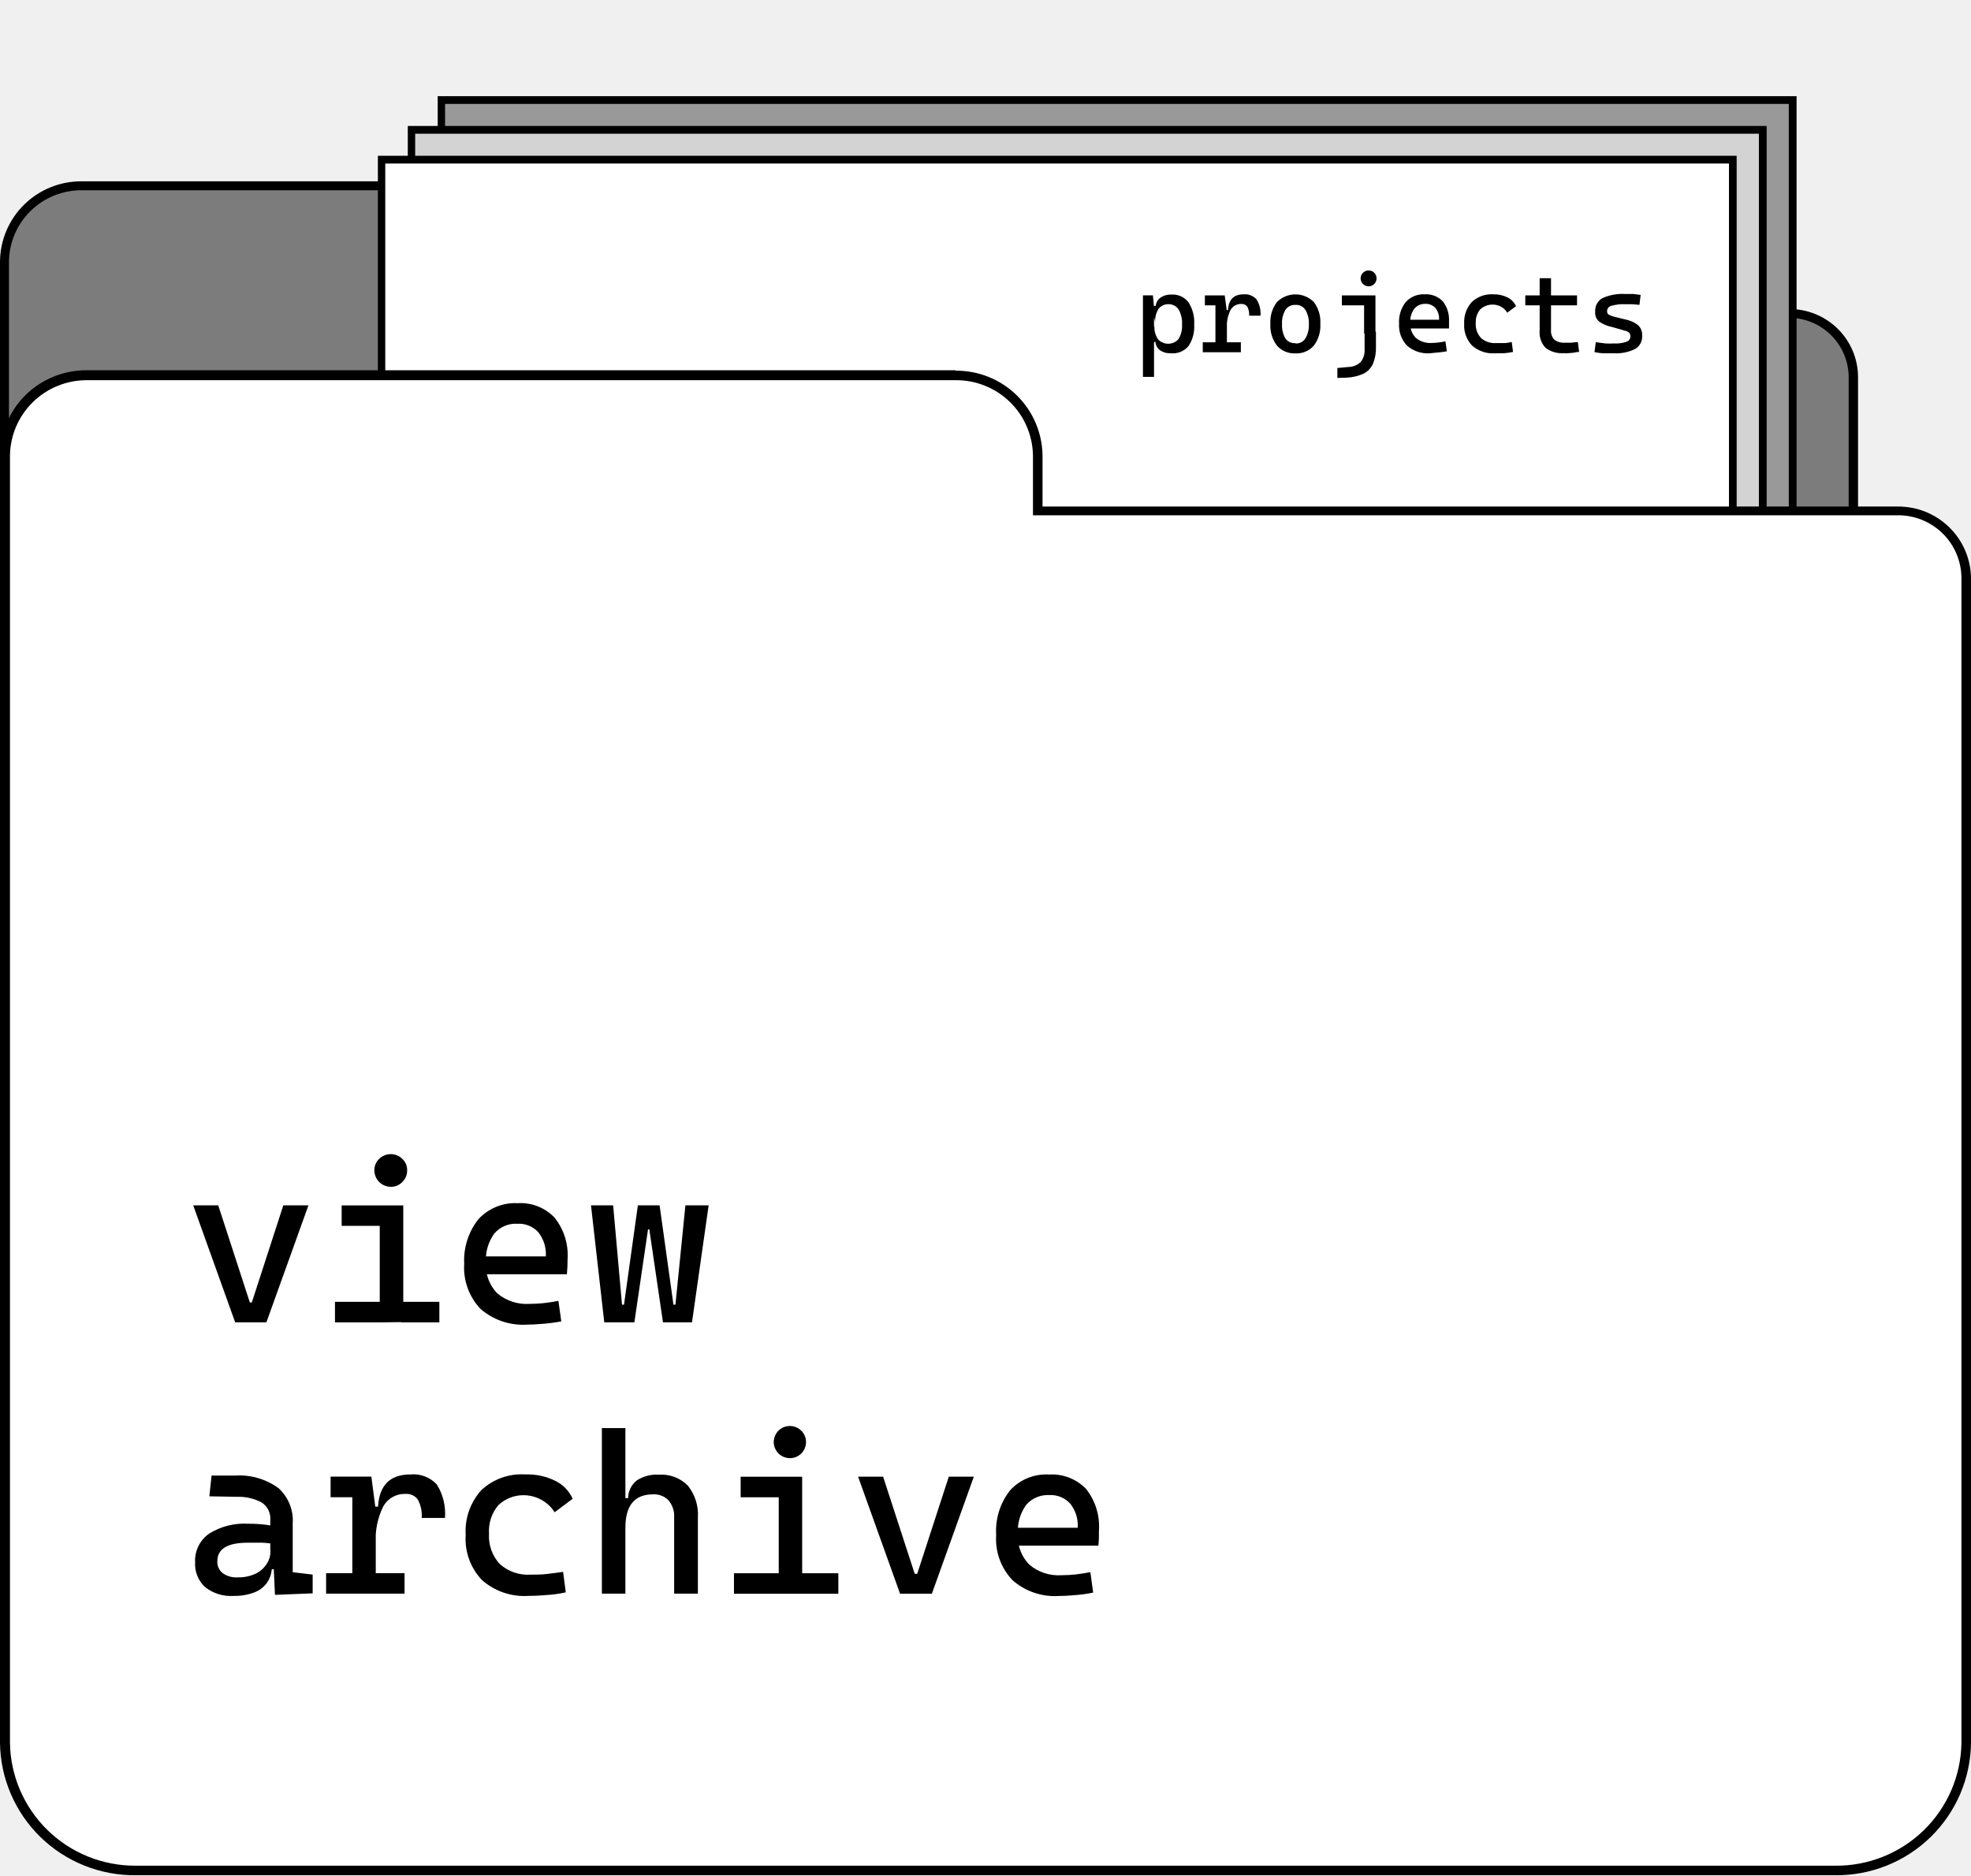
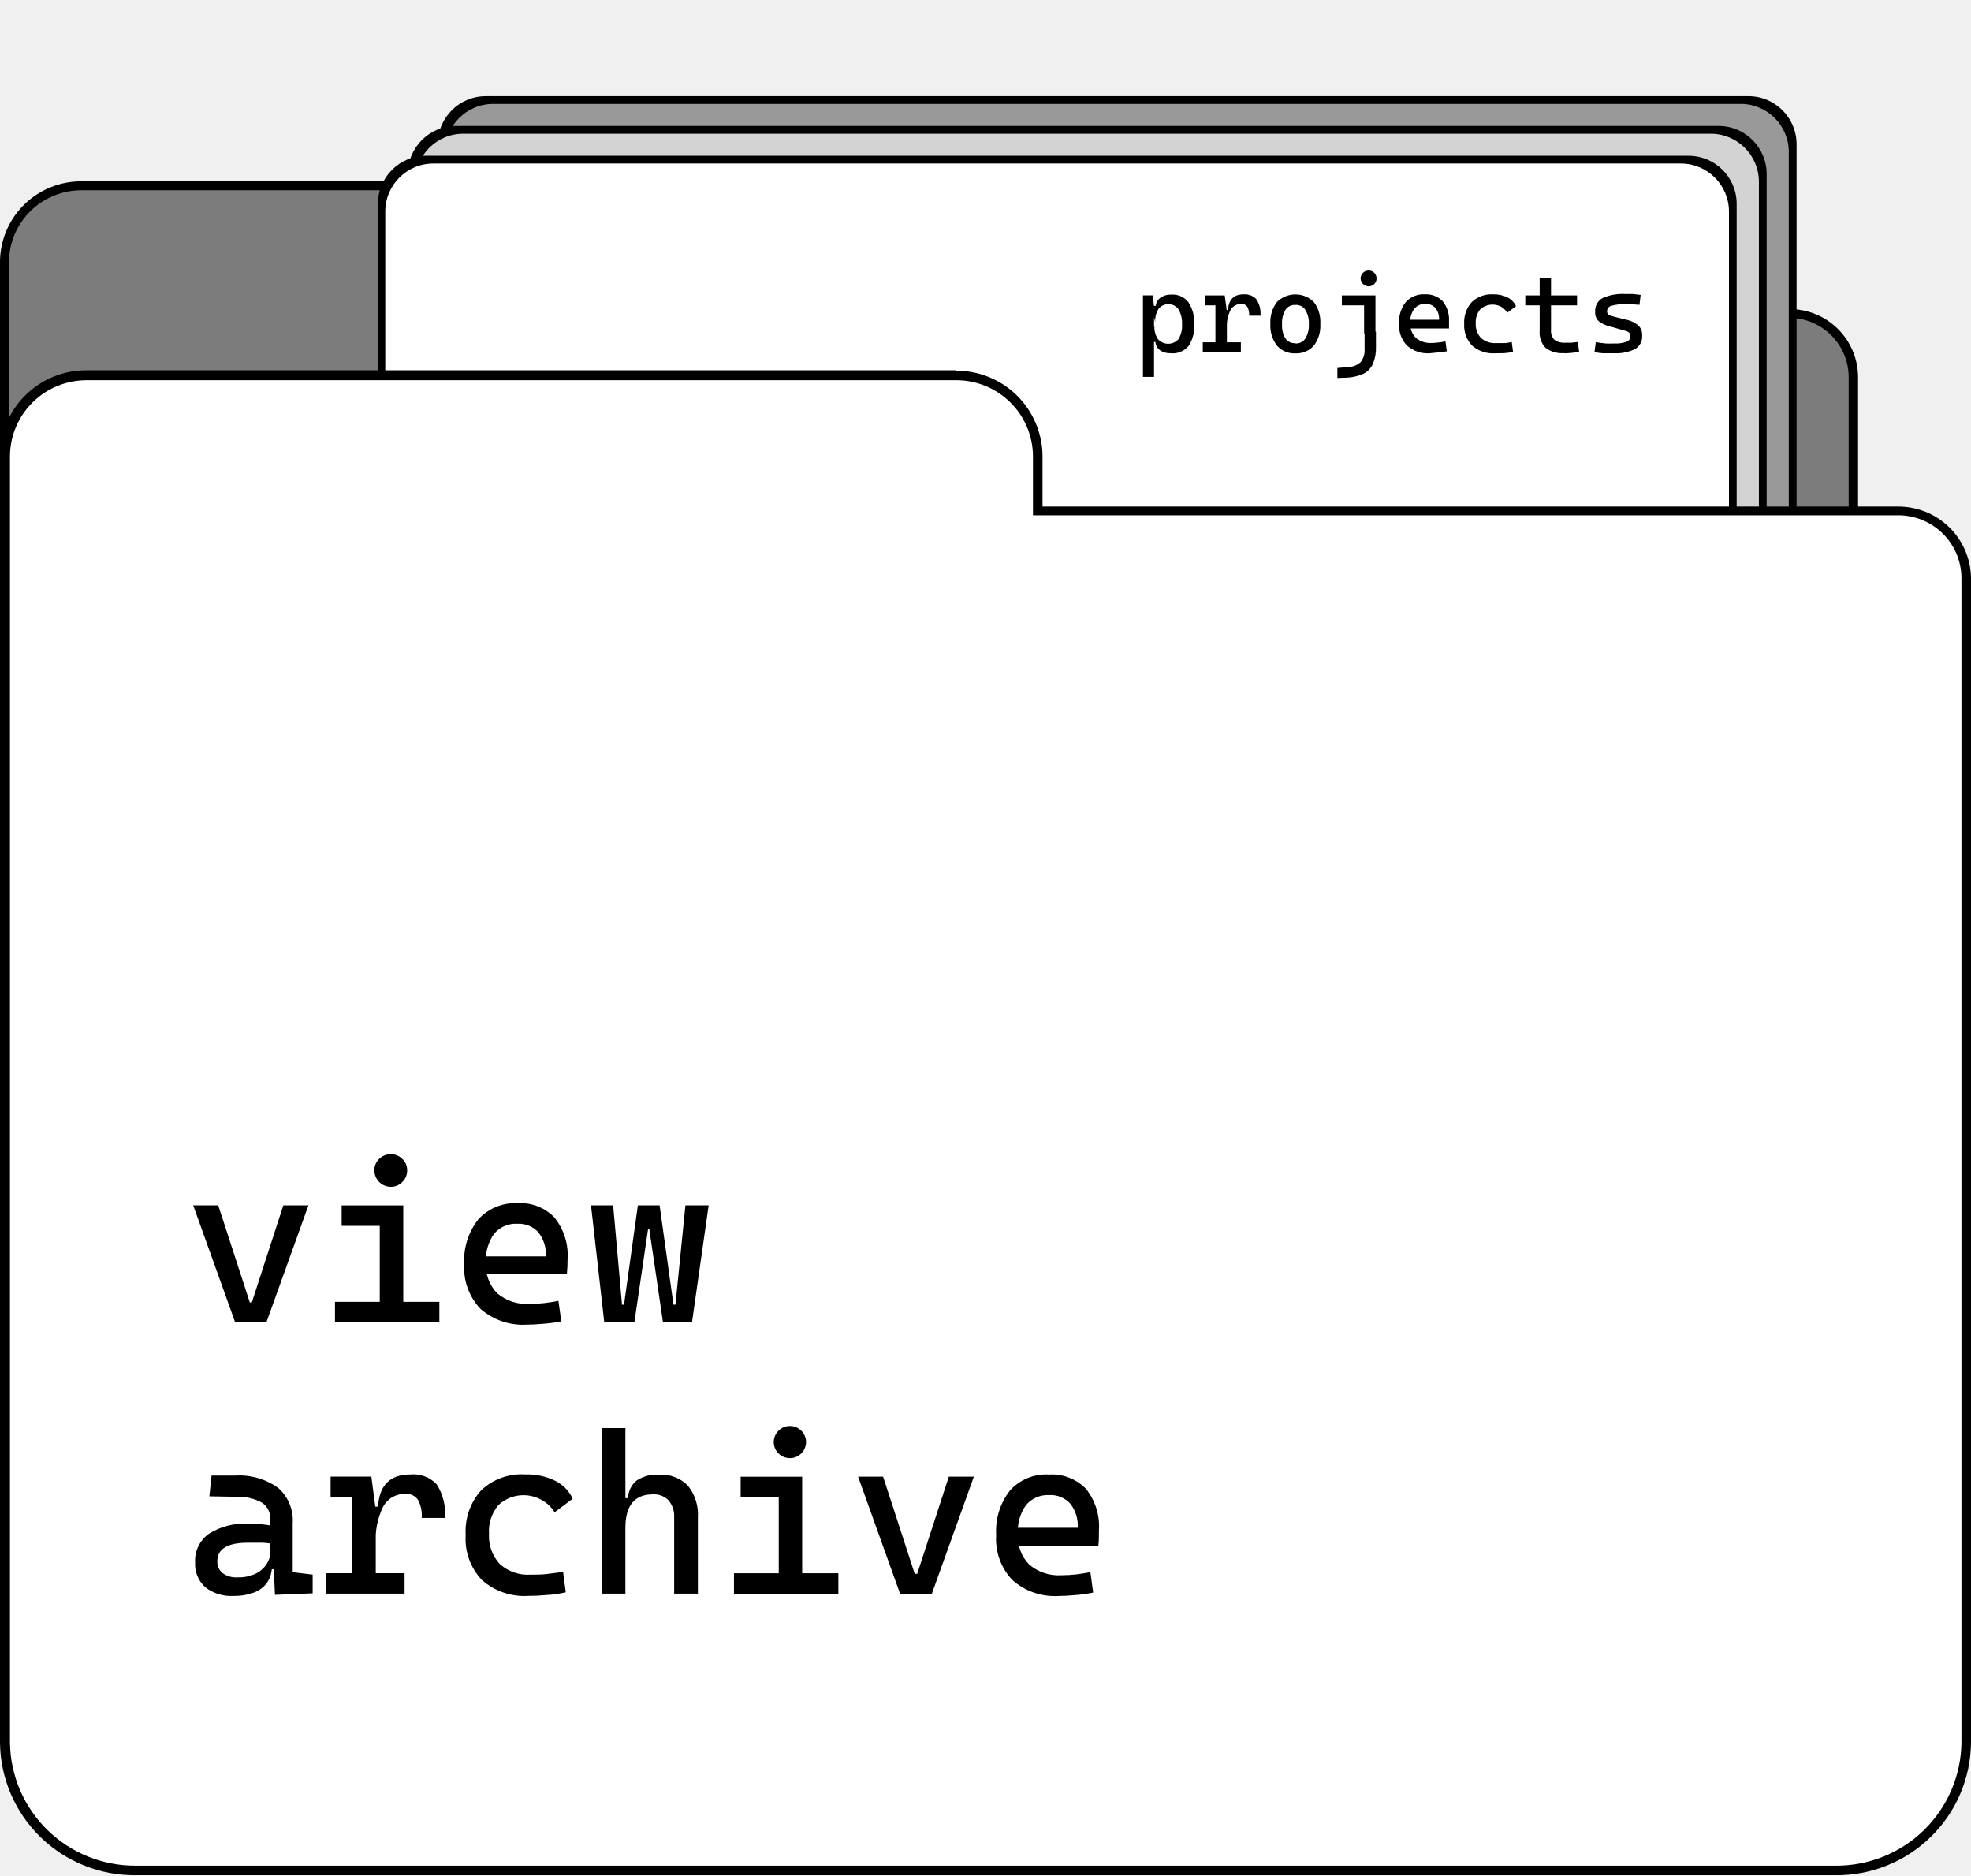
<svg xmlns="http://www.w3.org/2000/svg" width="123" height="117" viewBox="0 0 123 117" fill="none">
  <path d="M7.989 99.53C5.965 99.547 4.017 98.764 2.572 97.352C1.128 95.941 0.303 94.017 0.28 92.001V16.316C0.295 15.052 0.812 13.845 1.718 12.96C2.624 12.075 3.845 11.584 5.114 11.594H56.218C57.487 11.584 58.709 12.075 59.614 12.96C60.521 13.845 61.038 15.052 61.052 16.316V19.569H111.634C112.693 19.559 113.714 19.968 114.471 20.707C115.228 21.446 115.66 22.454 115.671 23.51V92.001C115.65 94.016 114.827 95.941 113.383 97.352C111.939 98.763 109.992 99.547 107.969 99.53H7.989Z" fill="#7C7C7C" />
-   <path d="M56.218 11.87C57.412 11.861 58.562 12.323 59.414 13.156C60.267 13.988 60.753 15.124 60.766 16.313V19.827H111.633C112.614 19.827 113.555 20.211 114.253 20.896C114.952 21.581 115.351 22.513 115.366 23.489V91.999C115.345 93.939 114.551 95.792 113.16 97.15C111.768 98.508 109.892 99.261 107.944 99.243H7.988C6.04 99.261 4.163 98.509 2.771 97.151C1.378 95.793 0.583 93.94 0.56 91.999V16.313C0.575 15.123 1.062 13.988 1.916 13.155C2.769 12.322 3.919 11.861 5.114 11.87H56.218M56.218 11.313H5.114C4.449 11.306 3.788 11.43 3.171 11.678C2.553 11.926 1.991 12.293 1.516 12.757C1.041 13.222 0.663 13.775 0.403 14.385C0.143 14.995 0.006 15.65 0 16.313L0 91.999C0.01 93.034 0.224 94.057 0.631 95.01C1.038 95.962 1.629 96.826 2.371 97.551C3.112 98.276 3.99 98.848 4.954 99.235C5.918 99.623 6.949 99.817 7.988 99.807H107.969C109.008 99.817 110.038 99.622 111.002 99.235C111.966 98.848 112.843 98.276 113.584 97.55C114.326 96.825 114.916 95.962 115.322 95.009C115.728 94.057 115.942 93.034 115.951 91.999V23.508C115.947 22.948 115.832 22.394 115.613 21.878C115.393 21.362 115.074 20.895 114.673 20.502C114.272 20.11 113.797 19.8 113.275 19.59C112.754 19.381 112.196 19.276 111.633 19.282H61.332V16.313C61.326 15.65 61.19 14.995 60.929 14.385C60.669 13.775 60.291 13.222 59.816 12.757C59.341 12.293 58.779 11.926 58.161 11.678C57.544 11.43 56.883 11.306 56.218 11.313V11.313Z" fill="black" />
-   <path d="M111.872 6.242H27.558V94.569H111.872V6.242Z" fill="#999999" />
-   <path d="M111.629 6.483V94.327H27.775V6.483H111.629ZM112.115 6H27.315V94.81H112.115V6Z" fill="black" />
-   <path d="M110.005 8.102H25.691V96.428H110.005V8.102Z" fill="#D3D3D3" />
-   <path d="M109.763 8.343V96.186H25.909V8.343H109.763ZM110.248 7.859H25.448V96.669H110.248V7.859Z" fill="black" />
-   <path d="M108.133 9.961H23.818V98.288H108.133V9.961Z" fill="white" />
-   <path d="M107.896 10.202V98.052H24.042V10.202H107.896ZM108.376 9.719H23.582V98.529H108.376V9.719Z" fill="black" />
+   <path d="M56.218 11.87C57.412 11.861 58.562 12.323 59.414 13.156C60.267 13.988 60.753 15.124 60.766 16.313V19.827H111.633C112.614 19.827 113.555 20.211 114.253 20.896C114.952 21.581 115.351 22.513 115.366 23.489V91.999C115.345 93.939 114.551 95.792 113.16 97.15C111.768 98.508 109.892 99.261 107.944 99.243H7.988C6.04 99.261 4.163 98.509 2.771 97.151C1.378 95.793 0.583 93.94 0.56 91.999V16.313C0.575 15.123 1.062 13.988 1.916 13.155C2.769 12.322 3.919 11.861 5.114 11.87H56.218ZM56.218 11.313H5.114C4.449 11.306 3.788 11.43 3.171 11.678C2.553 11.926 1.991 12.293 1.516 12.757C1.041 13.222 0.663 13.775 0.403 14.385C0.143 14.995 0.006 15.65 0 16.313L0 91.999C0.01 93.034 0.224 94.057 0.631 95.01C1.038 95.962 1.629 96.826 2.371 97.551C3.112 98.276 3.99 98.848 4.954 99.235C5.918 99.623 6.949 99.817 7.988 99.807H107.969C109.008 99.817 110.038 99.622 111.002 99.235C111.966 98.848 112.843 98.276 113.584 97.55C114.326 96.825 114.916 95.962 115.322 95.009C115.728 94.057 115.942 93.034 115.951 91.999V23.508C115.947 22.948 115.832 22.394 115.613 21.878C115.393 21.362 115.074 20.895 114.673 20.502C114.272 20.11 113.797 19.8 113.275 19.59C112.754 19.381 112.196 19.276 111.633 19.282H61.332V16.313C61.326 15.65 61.19 14.995 60.929 14.385C60.669 13.775 60.291 13.222 59.816 12.757C59.341 12.293 58.779 11.926 58.161 11.678C57.544 11.43 56.883 11.306 56.218 11.313Z" fill="black" />
+   <path d="M108.872 6.242H30.558C28.901 6.242 27.558 7.585 27.558 9.242V91.569C27.558 93.226 28.901 94.569 30.558 94.569H108.872C110.529 94.569 111.872 93.226 111.872 91.569V9.242C111.872 7.585 110.529 6.242 108.872 6.242Z" fill="#999999" />
+   <path d="M108.629 6.483C110.286 6.483 111.629 7.826 111.629 9.483V91.327C111.629 92.984 110.286 94.327 108.629 94.327H30.775C29.119 94.327 27.775 92.984 27.775 91.327V9.483C27.775 7.826 29.119 6.483 30.775 6.483H108.629ZM112.115 9C112.115 7.343 110.771 6 109.115 6H30.315C28.658 6 27.315 7.343 27.315 9V91.81C27.315 93.467 28.658 94.81 30.315 94.81H109.115C110.771 94.81 112.115 93.467 112.115 91.81V9Z" fill="black" />
+   <path d="M107.005 8.102H28.691C27.034 8.102 25.691 9.445 25.691 11.102V93.428C25.691 95.085 27.034 96.428 28.691 96.428H107.005C108.662 96.428 110.005 95.085 110.005 93.428V11.102C110.005 9.445 108.662 8.102 107.005 8.102Z" fill="#D3D3D3" />
+   <path d="M106.763 8.343C108.42 8.343 109.763 9.686 109.763 11.343V93.186C109.763 94.843 108.42 96.186 106.763 96.186H28.909C27.252 96.186 25.909 94.843 25.909 93.186V11.343C25.909 9.686 27.252 8.343 28.909 8.343H106.763ZM110.248 10.859C110.248 9.203 108.905 7.859 107.248 7.859H28.448C26.791 7.859 25.448 9.203 25.448 10.859V93.669C25.448 95.326 26.791 96.669 28.448 96.669H107.248C108.905 96.669 110.248 95.326 110.248 93.669V10.859Z" fill="black" />
+   <path d="M105.133 9.961H26.818C25.162 9.961 23.818 11.304 23.818 12.961V95.288C23.818 96.945 25.162 98.288 26.818 98.288H105.133C106.79 98.288 108.133 96.945 108.133 95.288V12.961C108.133 11.304 106.79 9.961 105.133 9.961Z" fill="white" />
+   <path d="M104.896 10.202C106.553 10.202 107.896 11.545 107.896 13.202V95.052C107.896 96.709 106.553 98.052 104.896 98.052H27.042C25.386 98.052 24.042 96.709 24.042 95.052V13.202C24.042 11.545 25.386 10.202 27.042 10.202H104.896ZM108.376 12.719C108.376 11.062 107.032 9.719 105.376 9.719H26.582C24.925 9.719 23.582 11.062 23.582 12.719V95.529C23.582 97.186 24.925 98.529 26.582 98.529H105.376C107.032 98.529 108.376 97.186 108.376 95.529V12.719Z" fill="black" />
  <path d="M71.326 23.515V18.427H71.948L72.017 19.177V23.515H71.326ZM73.049 22.04C72.815 22.051 72.584 21.986 72.39 21.854C72.308 21.793 72.239 21.715 72.19 21.625C72.141 21.535 72.111 21.436 72.104 21.333H71.799L72.042 20.317C72.021 20.611 72.095 20.904 72.253 21.154C72.334 21.246 72.433 21.32 72.545 21.37C72.656 21.421 72.778 21.447 72.9 21.447C73.023 21.447 73.144 21.421 73.256 21.37C73.367 21.32 73.467 21.246 73.547 21.154C73.709 20.881 73.785 20.566 73.765 20.249C73.785 19.919 73.709 19.59 73.547 19.301C73.478 19.2 73.385 19.118 73.277 19.062C73.168 19.006 73.047 18.977 72.925 18.979C72.806 18.974 72.688 18.998 72.58 19.047C72.472 19.097 72.377 19.171 72.303 19.264C72.144 19.513 72.07 19.806 72.091 20.1L71.849 19.084H72.123C72.133 18.981 72.166 18.881 72.219 18.791C72.271 18.701 72.342 18.624 72.427 18.564C72.626 18.432 72.861 18.367 73.099 18.378C73.302 18.364 73.505 18.401 73.691 18.484C73.876 18.567 74.038 18.695 74.163 18.855C74.43 19.269 74.556 19.758 74.524 20.249C74.556 20.727 74.429 21.201 74.163 21.6C74.027 21.759 73.854 21.882 73.658 21.959C73.463 22.036 73.252 22.063 73.043 22.04H73.049Z" fill="black" />
-   <path d="M75.059 21.976V21.356H77.436V21.976H75.059ZM75.19 19.051V18.431H76.384L76.447 19.051H75.19ZM75.849 21.976V18.431H76.428L76.565 19.448V21.976H75.849ZM76.565 20.451L76.353 19.342H76.633C76.671 18.685 77 18.363 77.61 18.363C77.759 18.35 77.909 18.372 78.049 18.427C78.188 18.482 78.313 18.568 78.412 18.679C78.603 18.982 78.691 19.339 78.661 19.695H77.952C77.967 19.503 77.928 19.31 77.84 19.138C77.797 19.078 77.74 19.031 77.673 19.001C77.607 18.971 77.534 18.958 77.461 18.964C77.324 18.959 77.188 18.993 77.07 19.061C76.951 19.129 76.854 19.228 76.789 19.348C76.621 19.691 76.544 20.071 76.565 20.451V20.451Z" fill="black" />
-   <path d="M80.839 22.047C80.623 22.059 80.407 22.021 80.208 21.937C80.009 21.854 79.831 21.726 79.688 21.564C79.393 21.175 79.247 20.694 79.278 20.207C79.246 19.718 79.392 19.234 79.688 18.844C79.839 18.693 80.019 18.573 80.216 18.491C80.414 18.409 80.625 18.367 80.839 18.367C81.053 18.367 81.265 18.409 81.463 18.491C81.66 18.573 81.839 18.693 81.99 18.844C82.284 19.235 82.428 19.719 82.395 20.207C82.427 20.693 82.284 21.174 81.99 21.564C81.848 21.726 81.67 21.854 81.471 21.937C81.271 22.021 81.055 22.059 80.839 22.047V22.047ZM80.839 21.428C80.961 21.437 81.084 21.413 81.193 21.358C81.303 21.304 81.395 21.221 81.461 21.118C81.621 20.848 81.697 20.538 81.679 20.226C81.697 19.913 81.621 19.603 81.461 19.333C81.395 19.23 81.303 19.147 81.193 19.093C81.084 19.038 80.961 19.014 80.839 19.023C80.717 19.016 80.596 19.04 80.486 19.095C80.377 19.149 80.284 19.231 80.217 19.333C80.06 19.603 79.986 19.914 80.006 20.226C79.986 20.537 80.06 20.848 80.217 21.118C80.286 21.216 80.38 21.295 80.489 21.346C80.598 21.397 80.719 21.419 80.839 21.409V21.428Z" fill="black" />
-   <path d="M83.459 23.58V22.96L84.13 22.898C84.421 22.896 84.701 22.785 84.914 22.588C85.093 22.357 85.179 22.068 85.157 21.777V20.692H85.866V21.659C85.879 22.013 85.815 22.366 85.68 22.694C85.561 22.961 85.355 23.18 85.095 23.313C84.769 23.459 84.419 23.544 84.062 23.561L83.459 23.58ZM83.739 19.05V18.43H85.176V19.05H83.739ZM85.406 17.866C85.275 17.863 85.15 17.81 85.057 17.718C84.965 17.626 84.911 17.501 84.908 17.371C84.907 17.305 84.92 17.24 84.946 17.179C84.972 17.118 85.01 17.063 85.057 17.018C85.103 16.972 85.157 16.935 85.217 16.911C85.277 16.886 85.341 16.874 85.406 16.875C85.472 16.874 85.537 16.886 85.598 16.911C85.659 16.935 85.714 16.971 85.76 17.018C85.853 17.112 85.904 17.239 85.904 17.371C85.904 17.502 85.851 17.628 85.758 17.721C85.664 17.814 85.538 17.866 85.406 17.866V17.866ZM85.126 20.804V18.43H85.835V20.804H85.126Z" fill="black" />
+   <path d="M75.059 21.976V21.356H77.436V21.976H75.059ZM75.19 19.051V18.431H76.384L76.447 19.051H75.19ZM75.849 21.976V18.431H76.428L76.565 19.448V21.976H75.849ZM76.565 20.451L76.353 19.342H76.633C76.671 18.685 77 18.363 77.61 18.363C77.759 18.35 77.909 18.372 78.049 18.427C78.188 18.482 78.313 18.568 78.412 18.679C78.603 18.982 78.691 19.339 78.661 19.695H77.952C77.967 19.503 77.928 19.31 77.84 19.138C77.797 19.078 77.74 19.031 77.673 19.001C77.607 18.971 77.534 18.958 77.461 18.964C77.324 18.959 77.188 18.993 77.07 19.061C76.951 19.129 76.854 19.228 76.789 19.348C76.621 19.691 76.544 20.071 76.565 20.451Z" fill="black" />
+   <path d="M80.839 22.047C80.623 22.059 80.407 22.021 80.208 21.937C80.009 21.854 79.831 21.726 79.688 21.564C79.393 21.175 79.247 20.694 79.278 20.207C79.246 19.718 79.392 19.234 79.688 18.844C79.839 18.693 80.019 18.573 80.216 18.491C80.414 18.409 80.625 18.367 80.839 18.367C81.053 18.367 81.265 18.409 81.463 18.491C81.66 18.573 81.839 18.693 81.99 18.844C82.284 19.235 82.428 19.719 82.395 20.207C82.427 20.693 82.284 21.174 81.99 21.564C81.848 21.726 81.67 21.854 81.471 21.937C81.271 22.021 81.055 22.059 80.839 22.047ZM80.839 21.428C80.961 21.437 81.084 21.413 81.193 21.358C81.303 21.304 81.395 21.221 81.461 21.118C81.621 20.848 81.697 20.538 81.679 20.226C81.697 19.913 81.621 19.603 81.461 19.333C81.395 19.23 81.303 19.147 81.193 19.093C81.084 19.038 80.961 19.014 80.839 19.023C80.717 19.016 80.596 19.04 80.486 19.095C80.377 19.149 80.284 19.231 80.217 19.333C80.06 19.603 79.986 19.914 80.006 20.226C79.986 20.537 80.06 20.848 80.217 21.118C80.286 21.216 80.38 21.295 80.489 21.346C80.598 21.397 80.719 21.419 80.839 21.409V21.428Z" fill="black" />
+   <path d="M83.459 23.58V22.96L84.13 22.898C84.421 22.896 84.701 22.785 84.914 22.588C85.093 22.357 85.179 22.068 85.157 21.777V20.692H85.866V21.659C85.879 22.013 85.815 22.366 85.68 22.694C85.561 22.961 85.355 23.18 85.095 23.313C84.769 23.459 84.419 23.544 84.062 23.561L83.459 23.58ZM83.739 19.05V18.43H85.176V19.05H83.739ZM85.406 17.866C85.275 17.863 85.15 17.81 85.057 17.718C84.965 17.626 84.911 17.501 84.908 17.371C84.907 17.305 84.92 17.24 84.946 17.179C84.972 17.118 85.01 17.063 85.057 17.018C85.103 16.972 85.157 16.935 85.217 16.911C85.277 16.886 85.341 16.874 85.406 16.875C85.472 16.874 85.537 16.886 85.598 16.911C85.659 16.935 85.714 16.971 85.76 17.018C85.853 17.112 85.904 17.239 85.904 17.371C85.904 17.502 85.851 17.628 85.758 17.721C85.664 17.814 85.538 17.866 85.406 17.866ZM85.126 20.804V18.43H85.835V20.804H85.126Z" fill="black" />
  <path d="M89.213 22.043C88.7 22.075 88.194 21.904 87.807 21.566C87.634 21.384 87.5 21.169 87.414 20.933C87.329 20.697 87.293 20.446 87.309 20.196C87.278 19.71 87.426 19.23 87.726 18.845C87.876 18.681 88.06 18.553 88.265 18.469C88.471 18.386 88.693 18.349 88.915 18.362C89.122 18.349 89.329 18.382 89.522 18.457C89.716 18.532 89.89 18.647 90.034 18.796C90.311 19.148 90.45 19.588 90.426 20.035C90.426 20.202 90.426 20.351 90.426 20.494H87.938V19.948H89.804C89.822 19.686 89.743 19.425 89.58 19.217C89.501 19.132 89.405 19.064 89.298 19.019C89.19 18.974 89.075 18.953 88.958 18.957C88.825 18.951 88.692 18.976 88.57 19.03C88.448 19.083 88.34 19.165 88.255 19.267C88.074 19.518 87.986 19.825 88.006 20.134C87.994 20.306 88.019 20.479 88.078 20.641C88.136 20.803 88.229 20.951 88.348 21.076C88.623 21.304 88.975 21.419 89.331 21.398C89.477 21.397 89.623 21.387 89.767 21.367C89.913 21.353 90.059 21.33 90.202 21.299L90.29 21.919C90.098 21.953 89.905 21.978 89.711 21.993L89.213 22.043Z" fill="black" />
  <path d="M93.276 22.044C92.762 22.075 92.257 21.904 91.87 21.567C91.696 21.385 91.563 21.17 91.477 20.934C91.391 20.698 91.356 20.447 91.372 20.197C91.357 19.952 91.392 19.707 91.473 19.475C91.554 19.243 91.68 19.029 91.845 18.846C92.022 18.678 92.233 18.548 92.463 18.465C92.693 18.382 92.938 18.347 93.183 18.363C93.49 18.353 93.796 18.419 94.072 18.555C94.308 18.67 94.498 18.863 94.607 19.101L94.06 19.509C93.963 19.352 93.829 19.222 93.668 19.131C93.461 19.023 93.226 18.981 92.994 19.011C92.763 19.041 92.546 19.141 92.374 19.299C92.175 19.541 92.075 19.848 92.094 20.16C92.082 20.329 92.105 20.499 92.162 20.659C92.219 20.819 92.308 20.965 92.424 21.09C92.551 21.201 92.698 21.286 92.859 21.34C93.019 21.394 93.188 21.417 93.357 21.406C93.525 21.406 93.686 21.406 93.855 21.406C94.022 21.406 94.184 21.369 94.34 21.337L94.421 21.957C94.232 21.997 94.041 22.024 93.848 22.038L93.276 22.044Z" fill="black" />
  <path d="M95.186 19.051V18.431H98.415V19.051H95.186ZM96.082 20.29V17.359H96.791V20.303L96.082 20.29ZM97.612 22.032C97.194 22.07 96.777 21.951 96.443 21.697C96.311 21.553 96.211 21.384 96.149 21.199C96.087 21.014 96.064 20.819 96.082 20.625V20.005H96.791V20.575C96.781 20.687 96.793 20.8 96.829 20.907C96.864 21.013 96.921 21.112 96.996 21.195C97.195 21.337 97.438 21.402 97.681 21.381H98.035L98.465 21.338L98.546 21.957C98.39 21.957 98.235 22.007 98.085 22.019C97.936 22.032 97.78 22.044 97.612 22.044V22.032Z" fill="black" />
  <path d="M100.723 22.042C100.456 22.042 100.226 22.042 100.033 22.042C99.855 22.032 99.678 22.007 99.504 21.968L99.585 21.348C99.821 21.386 100.033 21.41 100.207 21.429C100.377 21.438 100.547 21.438 100.717 21.429C100.983 21.445 101.249 21.41 101.501 21.323C101.572 21.301 101.634 21.256 101.678 21.196C101.721 21.136 101.745 21.063 101.744 20.989C101.748 20.945 101.742 20.9 101.727 20.858C101.712 20.817 101.688 20.779 101.657 20.747C101.581 20.686 101.491 20.646 101.395 20.63L100.568 20.394C100.291 20.339 100.028 20.227 99.796 20.066C99.708 19.99 99.639 19.894 99.595 19.786C99.552 19.678 99.535 19.562 99.547 19.446C99.535 19.278 99.571 19.11 99.65 18.96C99.729 18.811 99.849 18.688 99.995 18.603C100.45 18.398 100.948 18.309 101.445 18.343H101.924L102.384 18.399L102.31 19.018L101.831 18.981H101.42C101.128 18.966 100.836 19 100.555 19.08C100.48 19.098 100.412 19.141 100.364 19.202C100.315 19.262 100.288 19.337 100.288 19.415C100.285 19.459 100.294 19.502 100.314 19.541C100.333 19.581 100.363 19.614 100.4 19.638C100.506 19.694 100.619 19.736 100.736 19.762L101.395 19.923C101.694 19.975 101.976 20.098 102.217 20.282C102.306 20.365 102.376 20.466 102.421 20.578C102.467 20.691 102.486 20.812 102.478 20.933C102.491 21.096 102.459 21.26 102.385 21.406C102.312 21.552 102.2 21.676 102.061 21.764C101.647 21.971 101.186 22.067 100.723 22.042Z" fill="black" />
  <path d="M8.474 116.7C7.411 116.711 6.356 116.514 5.369 116.119C4.383 115.724 3.484 115.139 2.725 114.398C1.966 113.656 1.36 112.773 0.944 111.799C0.528 110.824 0.309 109.778 0.299 108.719V28.429C0.315 27.089 0.864 25.81 1.825 24.872C2.785 23.933 4.08 23.412 5.425 23.422H59.634C60.979 23.412 62.274 23.933 63.235 24.872C64.195 25.81 64.744 27.089 64.76 28.429V31.88H118.421C119.545 31.872 120.626 32.308 121.428 33.092C122.231 33.875 122.688 34.944 122.702 36.063V108.719C122.692 109.777 122.473 110.823 122.057 111.797C121.641 112.771 121.036 113.654 120.278 114.395C119.519 115.137 118.621 115.722 117.635 116.117C116.65 116.512 115.595 116.711 114.533 116.7H8.474Z" fill="white" />
  <path d="M59.633 23.721C60.9 23.71 62.12 24.199 63.025 25.082C63.93 25.965 64.447 27.169 64.462 28.431V32.149H118.421C119.466 32.139 120.472 32.543 121.219 33.271C121.965 33.999 122.391 34.993 122.403 36.034V108.721C122.38 110.778 121.538 112.743 120.063 114.183C118.587 115.624 116.598 116.423 114.532 116.404H8.474C6.411 116.416 4.428 115.615 2.957 114.175C1.486 112.735 0.647 110.775 0.622 108.721V28.431C0.637 27.169 1.153 25.965 2.059 25.082C2.964 24.199 4.183 23.71 5.45 23.721H59.633ZM59.633 23.102H5.425C4.717 23.095 4.015 23.228 3.359 23.493C2.702 23.757 2.105 24.148 1.601 24.643C1.097 25.139 0.696 25.728 0.421 26.378C0.146 27.028 0.003 27.726 0 28.431L0 108.721C0.011 109.818 0.238 110.903 0.67 111.914C1.101 112.924 1.728 113.839 2.515 114.608C3.302 115.377 4.233 115.984 5.256 116.394C6.278 116.804 7.372 117.01 8.474 116.999H114.532C115.634 117.01 116.728 116.804 117.75 116.394C118.772 115.983 119.702 115.377 120.489 114.608C121.275 113.839 121.902 112.923 122.333 111.913C122.763 110.903 122.99 109.818 123 108.721V36.065C122.985 34.869 122.495 33.728 121.636 32.892C120.778 32.055 119.622 31.592 118.421 31.604H65.059V28.431C65.044 27.012 64.464 25.656 63.447 24.661C62.43 23.667 61.059 23.115 59.633 23.127V23.102Z" fill="black" />
  <path d="M14.676 82.503L12.057 75.203H13.619L15.591 81.263H15.715L17.681 75.203H19.249L16.624 82.503H14.676Z" fill="black" />
-   <path d="M20.904 82.506V81.223H23.841V82.506H20.904ZM21.321 76.483V75.206H25.166V76.483H21.321ZM24.382 74.047C24.111 74.044 23.853 73.935 23.662 73.744C23.471 73.553 23.363 73.295 23.362 73.025C23.358 72.891 23.383 72.758 23.435 72.634C23.486 72.51 23.563 72.399 23.66 72.306C23.853 72.115 24.113 72.008 24.385 72.008C24.657 72.008 24.918 72.115 25.11 72.306C25.207 72.399 25.284 72.51 25.336 72.634C25.387 72.758 25.412 72.891 25.409 73.025C25.41 73.159 25.385 73.291 25.334 73.415C25.282 73.539 25.206 73.65 25.11 73.744C25.017 73.842 24.904 73.92 24.779 73.973C24.653 74.025 24.518 74.05 24.382 74.047V74.047ZM23.698 82.506V75.597H25.166V82.487L23.698 82.506ZM25.029 82.506V81.223H27.418V82.506H25.029Z" fill="black" />
+   <path d="M20.904 82.506V81.223H23.841V82.506H20.904ZM21.321 76.483V75.206H25.166V76.483H21.321ZM24.382 74.047C24.111 74.044 23.853 73.935 23.662 73.744C23.471 73.553 23.363 73.295 23.362 73.025C23.358 72.891 23.383 72.758 23.435 72.634C23.486 72.51 23.563 72.399 23.66 72.306C23.853 72.115 24.113 72.008 24.385 72.008C24.657 72.008 24.918 72.115 25.11 72.306C25.207 72.399 25.284 72.51 25.336 72.634C25.387 72.758 25.412 72.891 25.409 73.025C25.41 73.159 25.385 73.291 25.334 73.415C25.282 73.539 25.206 73.65 25.11 73.744C25.017 73.842 24.904 73.92 24.779 73.973C24.653 74.025 24.518 74.05 24.382 74.047ZM23.698 82.506V75.597H25.166V82.487L23.698 82.506ZM25.029 82.506V81.223H27.418V82.506H25.029Z" fill="black" />
  <path d="M32.887 82.646C31.829 82.712 30.788 82.361 29.988 81.667C29.632 81.291 29.358 80.847 29.182 80.36C29.007 79.874 28.934 79.357 28.968 78.842C28.917 77.837 29.235 76.847 29.863 76.059C30.173 75.726 30.553 75.464 30.975 75.293C31.398 75.121 31.853 75.044 32.309 75.068C32.734 75.042 33.16 75.109 33.556 75.264C33.953 75.419 34.31 75.659 34.604 75.966C35.194 76.702 35.484 77.63 35.419 78.569C35.421 78.882 35.407 79.194 35.376 79.505H30.199V78.389H34.063C34.097 77.844 33.929 77.306 33.59 76.877C33.426 76.699 33.224 76.56 32.999 76.469C32.775 76.378 32.532 76.337 32.29 76.351C32.017 76.335 31.743 76.382 31.491 76.49C31.24 76.597 31.017 76.762 30.84 76.97C30.467 77.491 30.285 78.123 30.324 78.761C30.299 79.115 30.35 79.47 30.472 79.803C30.594 80.136 30.785 80.44 31.033 80.695C31.595 81.164 32.317 81.4 33.049 81.351C33.35 81.35 33.651 81.334 33.951 81.302C34.243 81.264 34.573 81.221 34.847 81.159L35.027 82.442C34.635 82.519 34.238 82.571 33.839 82.597C33.478 82.63 33.161 82.646 32.887 82.646Z" fill="black" />
  <path d="M37.709 82.503L36.881 75.203H38.263L38.816 81.4H38.941L39.806 75.203H41.149L40.527 76.703H40.44L39.588 82.503H37.709ZM41.373 82.503L40.521 76.703H40.44L39.818 75.203H41.162L42.027 81.4H42.151L42.773 75.203H44.223L43.184 82.503H41.373Z" fill="black" />
  <path d="M14.571 99.573C13.932 99.613 13.301 99.417 12.798 99.022C12.585 98.824 12.419 98.582 12.312 98.314C12.204 98.045 12.158 97.755 12.176 97.466C12.159 97.121 12.229 96.776 12.382 96.466C12.534 96.155 12.763 95.887 13.047 95.688C13.779 95.231 14.636 95.015 15.498 95.068C15.889 95.065 16.28 95.09 16.668 95.142C16.983 95.19 17.291 95.271 17.588 95.384L17.284 96.376C16.985 96.308 16.681 96.266 16.375 96.252H15.467C14.198 96.252 13.563 96.636 13.563 97.404C13.554 97.546 13.579 97.687 13.637 97.816C13.694 97.946 13.782 98.059 13.893 98.148C14.161 98.342 14.489 98.436 14.82 98.414C15.215 98.427 15.607 98.347 15.965 98.179C16.247 98.039 16.486 97.825 16.655 97.559C16.8 97.335 16.877 97.075 16.879 96.809V96.047L17.308 97.906H16.73L16.966 97.689C16.98 98.063 16.876 98.432 16.668 98.743C16.463 99.027 16.177 99.243 15.846 99.362C15.438 99.511 15.006 99.582 14.571 99.573ZM17.159 99.505L17.06 97.336L16.867 96.716V94.826C16.883 94.618 16.843 94.41 16.753 94.222C16.662 94.034 16.523 93.872 16.35 93.754C15.882 93.498 15.354 93.372 14.82 93.389L13.065 93.358L13.202 92.063H14.683C15.648 92.002 16.603 92.281 17.383 92.85C17.687 93.127 17.924 93.468 18.077 93.849C18.23 94.23 18.295 94.64 18.267 95.05V98.092L19.511 98.241V99.412L17.159 99.505Z" fill="black" />
-   <path d="M20.351 99.43V98.153H25.247V99.43H20.351ZM20.631 93.413V92.13H23.076L23.219 93.413H20.631ZM21.987 99.43V92.13H23.175L23.449 94.225V99.43H21.987ZM23.449 96.294L23.02 94.002H23.592C23.671 92.663 24.343 91.994 25.608 91.994C25.912 91.964 26.219 92.004 26.505 92.112C26.791 92.219 27.048 92.391 27.256 92.614C27.649 93.239 27.828 93.974 27.767 94.708H26.317C26.348 94.311 26.264 93.913 26.074 93.562C25.988 93.441 25.871 93.346 25.736 93.284C25.6 93.222 25.451 93.196 25.303 93.209C25.019 93.197 24.738 93.266 24.492 93.406C24.245 93.546 24.043 93.753 23.909 94.002C23.561 94.714 23.403 95.504 23.449 96.294V96.294Z" fill="black" />
+   <path d="M20.351 99.43V98.153H25.247V99.43H20.351ZM20.631 93.413V92.13H23.076L23.219 93.413H20.631ZM21.987 99.43V92.13H23.175L23.449 94.225V99.43H21.987ZM23.449 96.294L23.02 94.002H23.592C23.671 92.663 24.343 91.994 25.608 91.994C25.912 91.964 26.219 92.004 26.505 92.112C26.791 92.219 27.048 92.391 27.256 92.614C27.649 93.239 27.828 93.974 27.767 94.708H26.317C26.348 94.311 26.264 93.913 26.074 93.562C25.988 93.441 25.871 93.346 25.736 93.284C25.6 93.222 25.451 93.196 25.303 93.209C25.019 93.197 24.738 93.266 24.492 93.406C24.245 93.546 24.043 93.753 23.909 94.002C23.561 94.714 23.403 95.504 23.449 96.294Z" fill="black" />
  <path d="M32.974 99.571C32.451 99.605 31.926 99.535 31.429 99.366C30.933 99.197 30.475 98.931 30.081 98.586C29.724 98.212 29.449 97.768 29.273 97.283C29.098 96.797 29.025 96.281 29.061 95.766C29.029 95.262 29.098 94.756 29.263 94.279C29.429 93.801 29.688 93.361 30.025 92.984C30.391 92.638 30.825 92.371 31.299 92.201C31.774 92.03 32.278 91.959 32.782 91.992C33.427 91.969 34.068 92.106 34.648 92.389C35.132 92.624 35.517 93.021 35.737 93.51L34.611 94.353C34.404 94.021 34.112 93.749 33.765 93.566C33.34 93.335 32.853 93.244 32.373 93.306C31.894 93.369 31.446 93.581 31.096 93.913C30.681 94.408 30.474 95.043 30.517 95.686C30.494 96.032 30.542 96.379 30.659 96.707C30.775 97.034 30.958 97.334 31.195 97.588C31.455 97.819 31.76 97.997 32.09 98.11C32.42 98.222 32.769 98.268 33.118 98.245C33.46 98.245 33.802 98.245 34.144 98.201C34.486 98.158 34.816 98.121 35.14 98.071L35.307 99.348C34.921 99.436 34.528 99.492 34.132 99.515C33.727 99.552 33.335 99.571 32.974 99.571Z" fill="black" />
  <path d="M37.56 99.431V89.102H39.028V99.431H37.56ZM42.07 99.431V94.678C42.094 94.292 41.97 93.911 41.722 93.613C41.597 93.484 41.446 93.383 41.278 93.318C41.111 93.252 40.931 93.224 40.751 93.235C39.598 93.235 39.024 93.933 39.028 95.329L38.599 93.47H39.196C39.198 93.258 39.248 93.049 39.342 92.858C39.435 92.667 39.57 92.499 39.737 92.367C40.15 92.099 40.639 91.973 41.131 92.008C41.462 91.986 41.795 92.037 42.105 92.155C42.416 92.274 42.697 92.458 42.929 92.696C43.377 93.256 43.599 93.963 43.551 94.678V99.431H42.07Z" fill="black" />
-   <path d="M45.803 99.435V98.158H48.734V99.435H45.803ZM46.22 93.418V92.135H50.059V93.418H46.22ZM49.281 90.976C49.049 90.974 48.824 90.891 48.646 90.742C48.468 90.594 48.346 90.388 48.303 90.161C48.259 89.934 48.296 89.698 48.407 89.495C48.517 89.291 48.695 89.132 48.91 89.044C49.125 88.956 49.364 88.945 49.587 89.012C49.809 89.08 50.001 89.222 50.13 89.414C50.26 89.607 50.318 89.838 50.296 90.068C50.274 90.299 50.173 90.514 50.009 90.679C49.914 90.775 49.801 90.852 49.676 90.903C49.551 90.954 49.416 90.979 49.281 90.976V90.976ZM48.597 99.435V92.55H50.059V99.435H48.597ZM49.922 99.435V98.158H52.317V99.435H49.922Z" fill="black" />
+   <path d="M45.803 99.435V98.158H48.734V99.435H45.803ZM46.22 93.418V92.135H50.059V93.418H46.22ZM49.281 90.976C49.049 90.974 48.824 90.891 48.646 90.742C48.468 90.594 48.346 90.388 48.303 90.161C48.259 89.934 48.296 89.698 48.407 89.495C48.517 89.291 48.695 89.132 48.91 89.044C49.125 88.956 49.364 88.945 49.587 89.012C49.809 89.08 50.001 89.222 50.13 89.414C50.26 89.607 50.318 89.838 50.296 90.068C50.274 90.299 50.173 90.514 50.009 90.679C49.914 90.775 49.801 90.852 49.676 90.903C49.551 90.954 49.416 90.979 49.281 90.976ZM48.597 99.435V92.55H50.059V99.435H48.597ZM49.922 99.435V98.158H52.317V99.435H49.922Z" fill="black" />
  <path d="M56.168 99.433L53.549 92.133H55.11L57.083 98.193H57.238L59.21 92.133H60.772L58.153 99.433H56.168Z" fill="black" />
  <path d="M66.079 99.576C65.555 99.61 65.03 99.54 64.534 99.371C64.037 99.202 63.579 98.937 63.186 98.591C62.829 98.217 62.554 97.773 62.378 97.288C62.202 96.803 62.13 96.286 62.166 95.771C62.102 94.77 62.41 93.78 63.03 92.989C63.336 92.652 63.714 92.388 64.136 92.217C64.559 92.045 65.014 91.97 65.469 91.998C65.895 91.972 66.321 92.039 66.718 92.193C67.116 92.347 67.475 92.585 67.771 92.89C68.358 93.629 68.646 94.559 68.58 95.499C68.58 95.833 68.58 96.118 68.543 96.434H63.398V95.319H67.255C67.293 94.774 67.124 94.234 66.782 93.807C66.618 93.629 66.416 93.49 66.191 93.398C65.966 93.307 65.724 93.267 65.482 93.28C65.208 93.265 64.935 93.313 64.684 93.42C64.432 93.528 64.209 93.692 64.032 93.9C63.66 94.421 63.48 95.053 63.522 95.691C63.498 96.044 63.548 96.398 63.67 96.73C63.792 97.062 63.984 97.365 64.231 97.618C64.789 98.091 65.51 98.329 66.241 98.281C66.542 98.28 66.843 98.264 67.143 98.231C67.435 98.194 67.765 98.145 68.045 98.089L68.219 99.365C67.827 99.445 67.43 99.499 67.031 99.527C66.67 99.56 66.353 99.576 66.079 99.576Z" fill="black" />
</svg>
